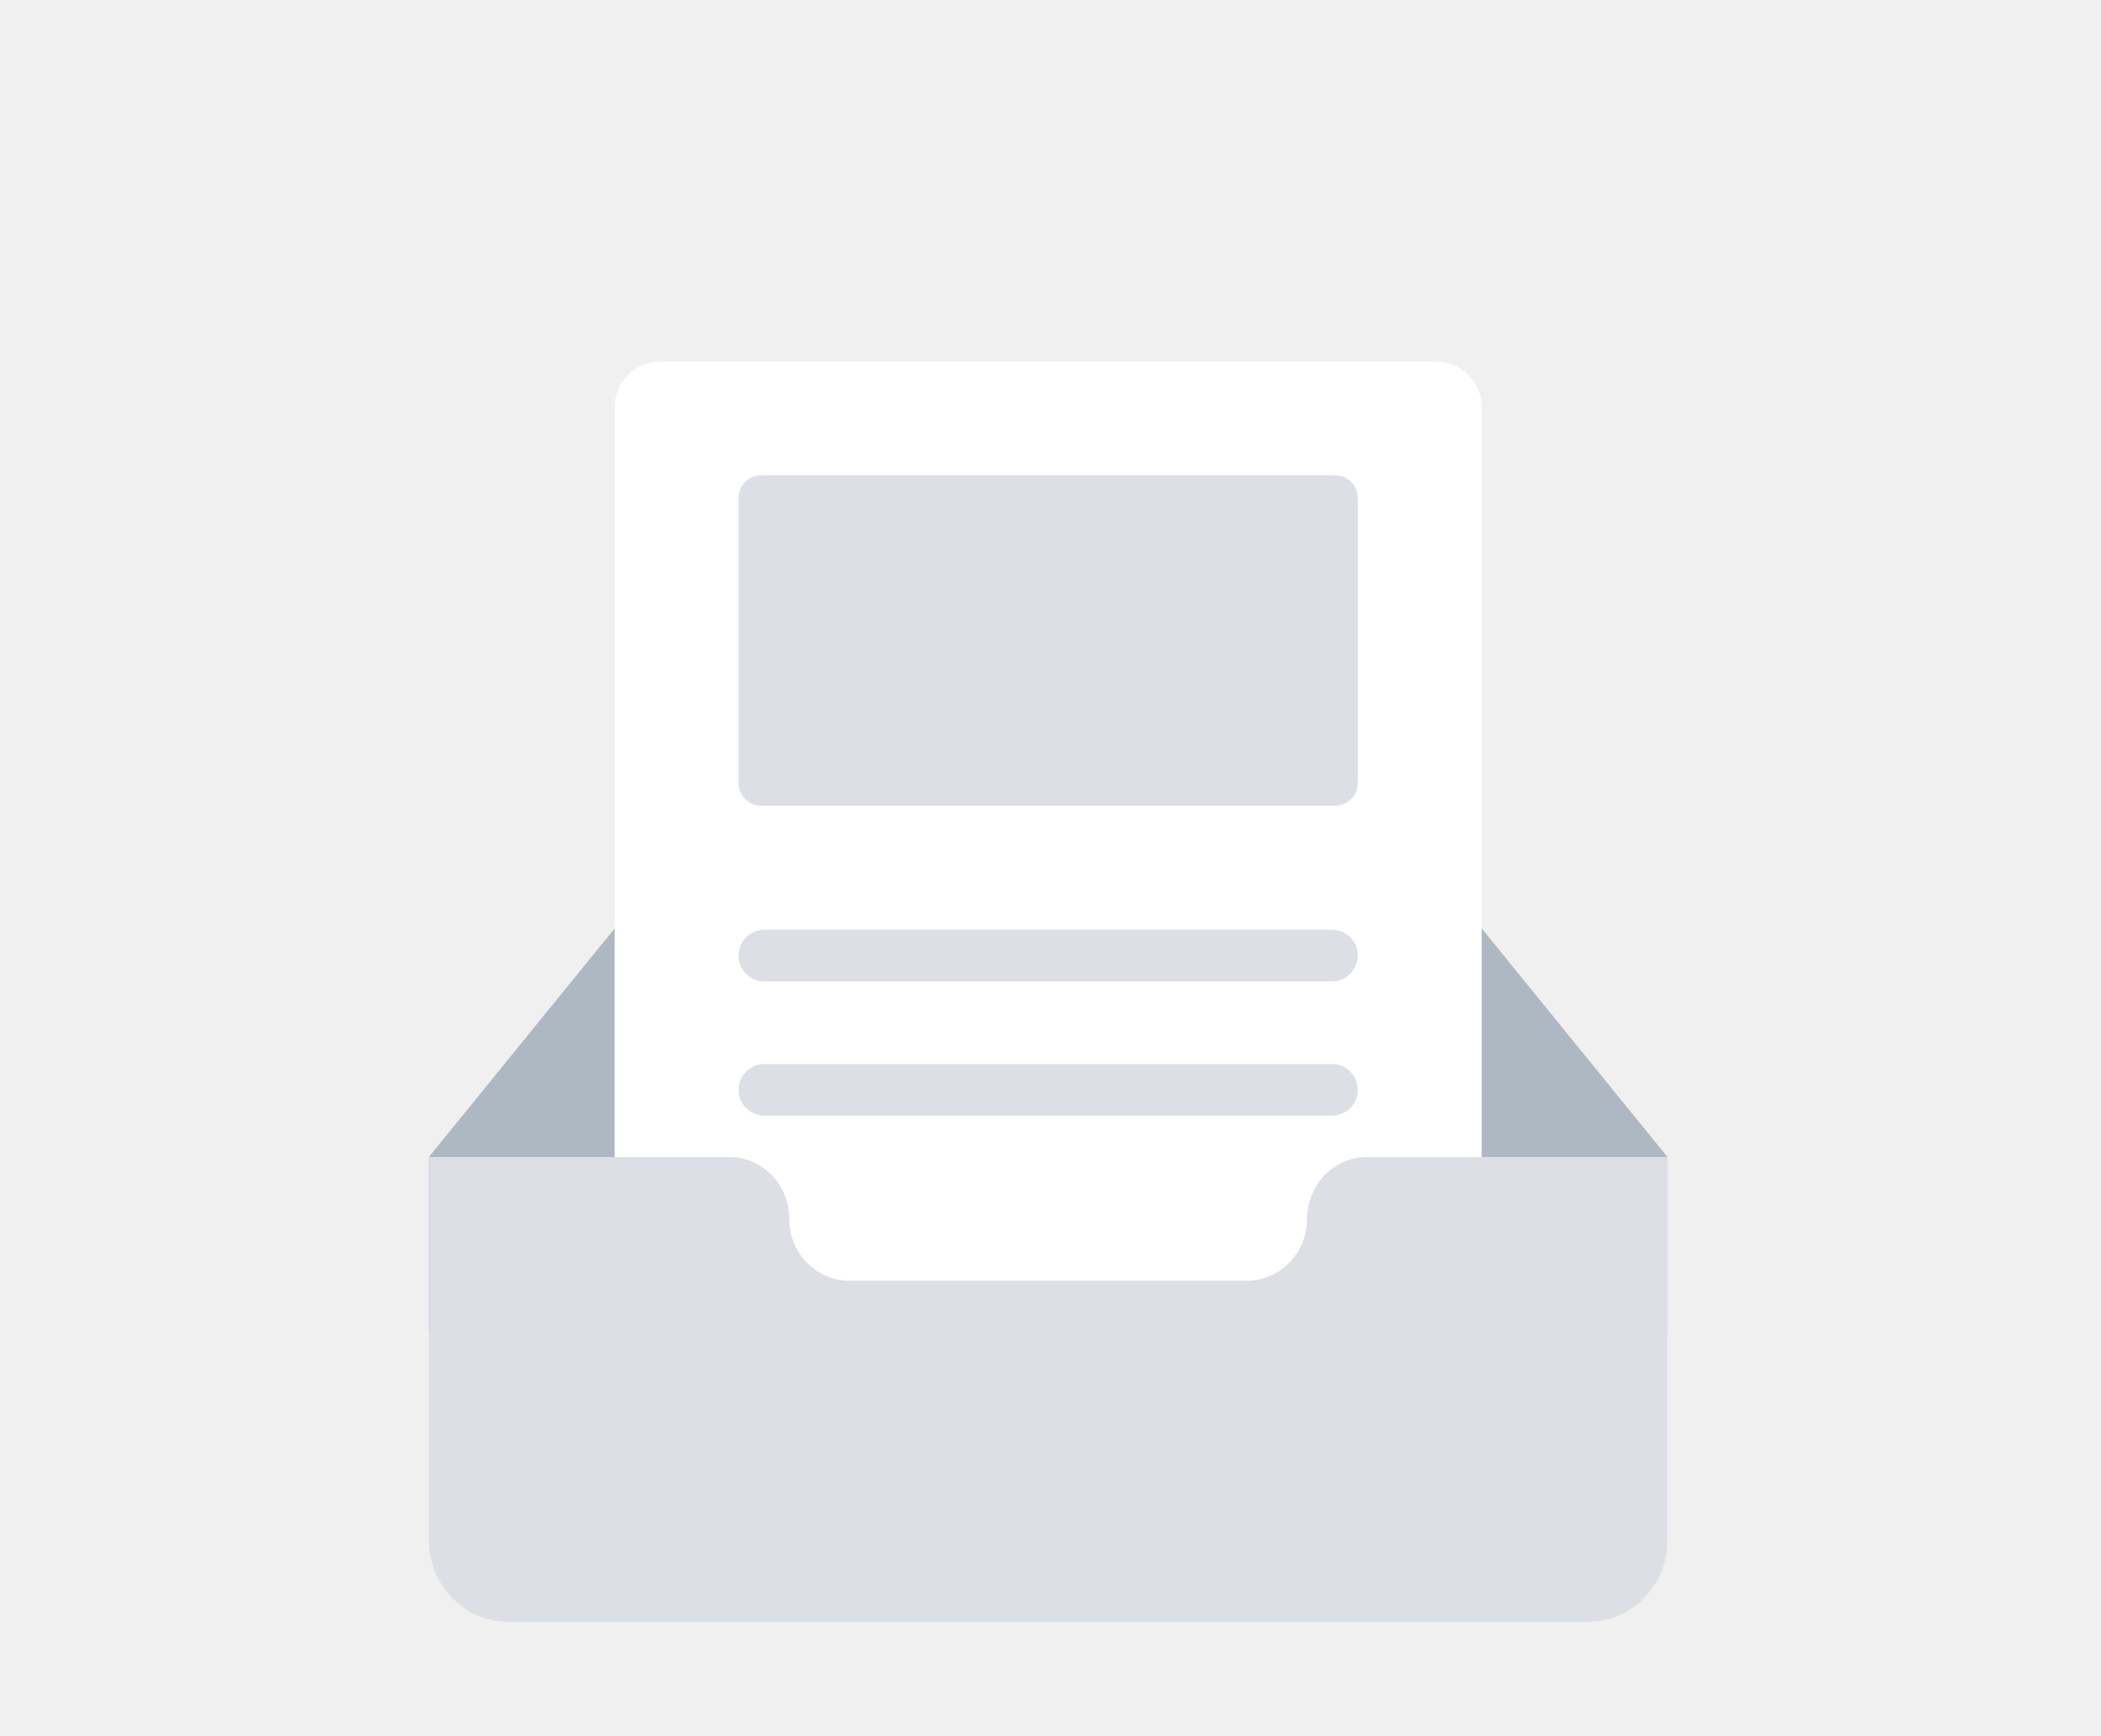
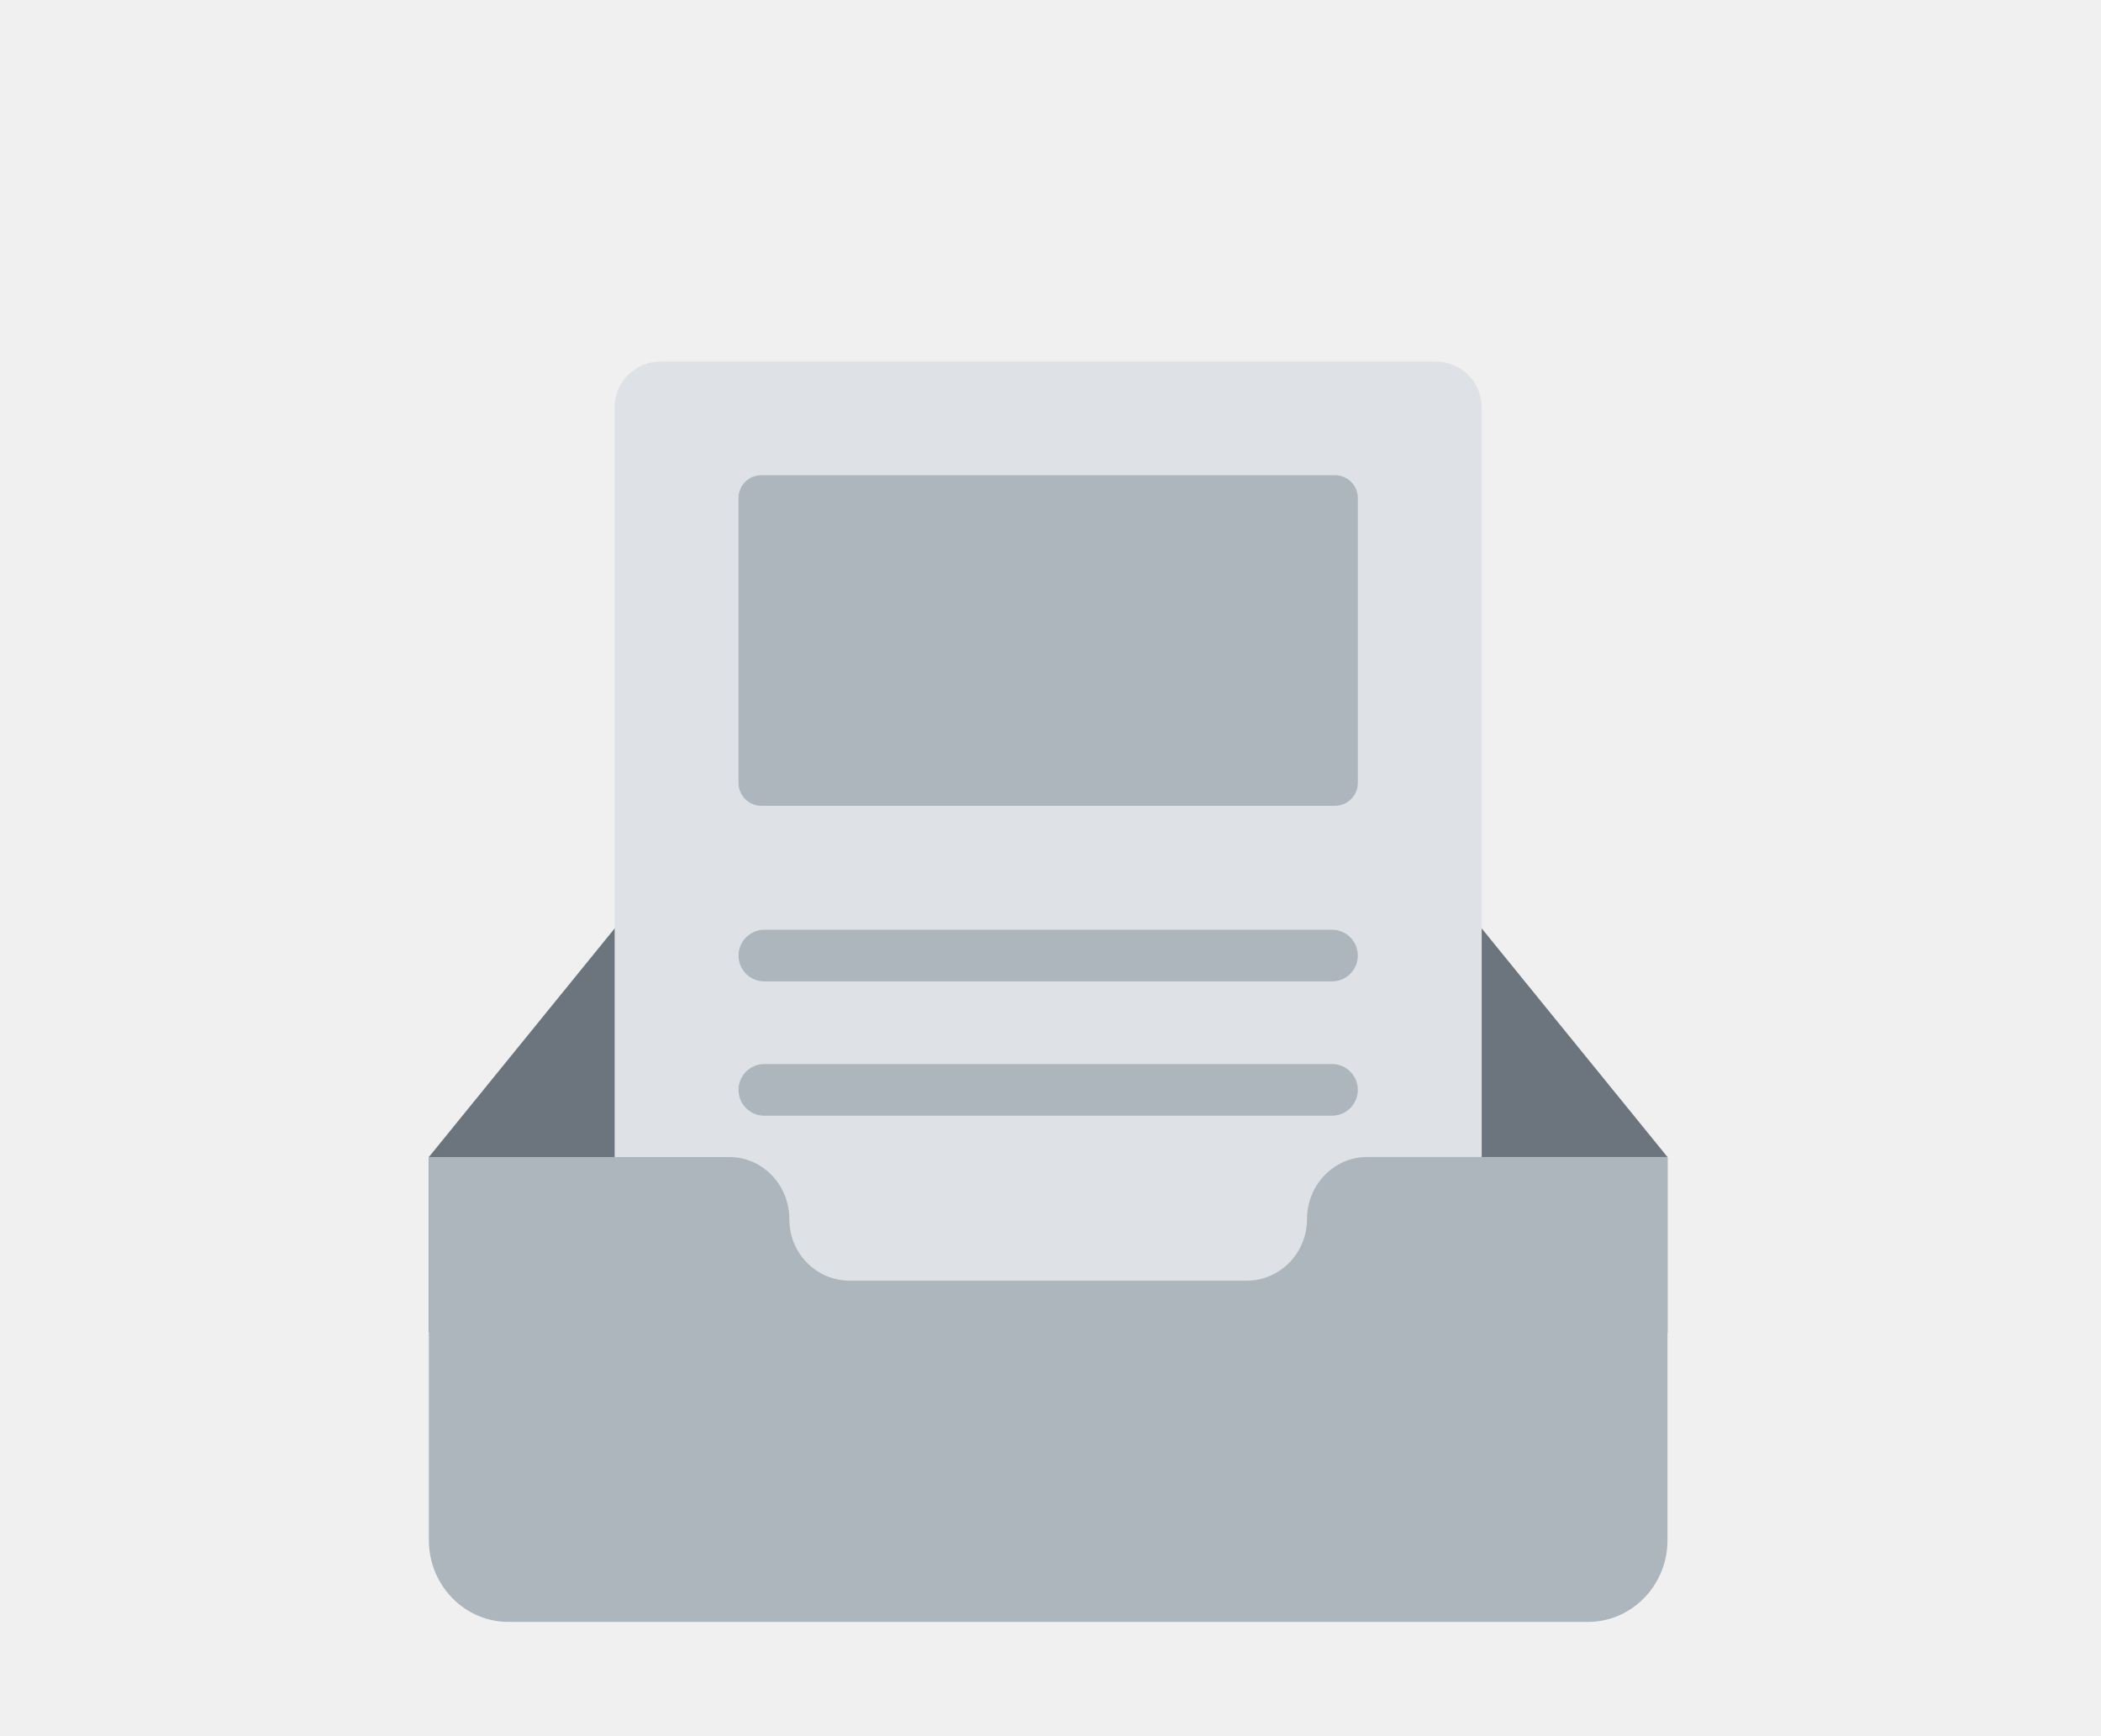
<svg xmlns="http://www.w3.org/2000/svg" width="184" height="152" viewBox="0 0 184 152">
  <g fill="none" fill-rule="evenodd">
    <g transform="translate(24 31.67)">
      <ellipse class="ant-empty-img-default-ellipse" cx="67.797" cy="106.89" rx="67.797" ry="12.668" />
-       <path fill="#aeb8c2" d="M122.034 69.674L98.109 40.229c-1.148-1.386-2.826-2.225-4.593-2.225h-51.44c-1.766 0-3.444.839-4.592 2.225L13.56 69.674v15.383h108.475V69.674z" />
+       <path fill="#6c757d" d="M122.034 69.674L98.109 40.229c-1.148-1.386-2.826-2.225-4.593-2.225h-51.44c-1.766 0-3.444.839-4.592 2.225L13.56 69.674v15.383h108.475V69.674z" />
      <path d="M101.537 86.214L80.63 61.102c-1.001-1.207-2.507-1.867-4.048-1.867H31.724c-1.54 0-3.047.66-4.048 1.867L6.769 86.214v13.792h94.768V86.214z" transform="translate(13.56)" />
-       <path fill="white" d="M33.83 0h67.933a4 4 0 0 1 4 4v93.344a4 4 0 0 1-4 4H33.83a4 4 0 0 1-4-4V4a4 4 0 0 1 4-4z" />
-       <path fill="#dce0e6" d="M42.678 9.953h50.237a2 2 0 0 1 2 2V36.91a2 2 0 0 1-2 2H42.678a2 2 0 0 1-2-2V11.953a2 2 0 0 1 2-2zM42.94 49.767h49.713a2.262 2.262 0 1 1 0 4.524H42.94a2.262 2.262 0 0 1 0-4.524zM42.94 61.53h49.713a2.262 2.262 0 1 1 0 4.525H42.94a2.262 2.262 0 0 1 0-4.525zM121.813 105.032c-.775 3.071-3.497 5.36-6.735 5.36H20.515c-3.238 0-5.96-2.29-6.734-5.36a7.309 7.309 0 0 1-.222-1.79V69.675h26.318c2.907 0 5.25 2.448 5.25 5.42v.04c0 2.971 2.37 5.37 5.277 5.37h34.785c2.907 0 5.277-2.421 5.277-5.393V75.1c0-2.972 2.343-5.426 5.25-5.426h26.318v33.569c0 .617-.077 1.216-.221 1.789z" />
+       <path fill="#dee2e6" d="M33.83 0h67.933a4 4 0 0 1 4 4v93.344a4 4 0 0 1-4 4H33.83a4 4 0 0 1-4-4V4a4 4 0 0 1 4-4z" />
+       <path fill="#adb5bd" d="M42.678 9.953h50.237a2 2 0 0 1 2 2V36.91a2 2 0 0 1-2 2H42.678a2 2 0 0 1-2-2V11.953a2 2 0 0 1 2-2zM42.94 49.767h49.713a2.262 2.262 0 1 1 0 4.524H42.94a2.262 2.262 0 0 1 0-4.524zM42.94 61.53h49.713a2.262 2.262 0 1 1 0 4.525H42.94a2.262 2.262 0 0 1 0-4.525zM121.813 105.032c-.775 3.071-3.497 5.36-6.735 5.36H20.515c-3.238 0-5.96-2.29-6.734-5.36a7.309 7.309 0 0 1-.222-1.79V69.675h26.318c2.907 0 5.25 2.448 5.25 5.42v.04c0 2.971 2.37 5.37 5.277 5.37h34.785c2.907 0 5.277-2.421 5.277-5.393V75.1c0-2.972 2.343-5.426 5.25-5.426h26.318v33.569c0 .617-.077 1.216-.221 1.789z" />
    </g>
  </g>
</svg>
